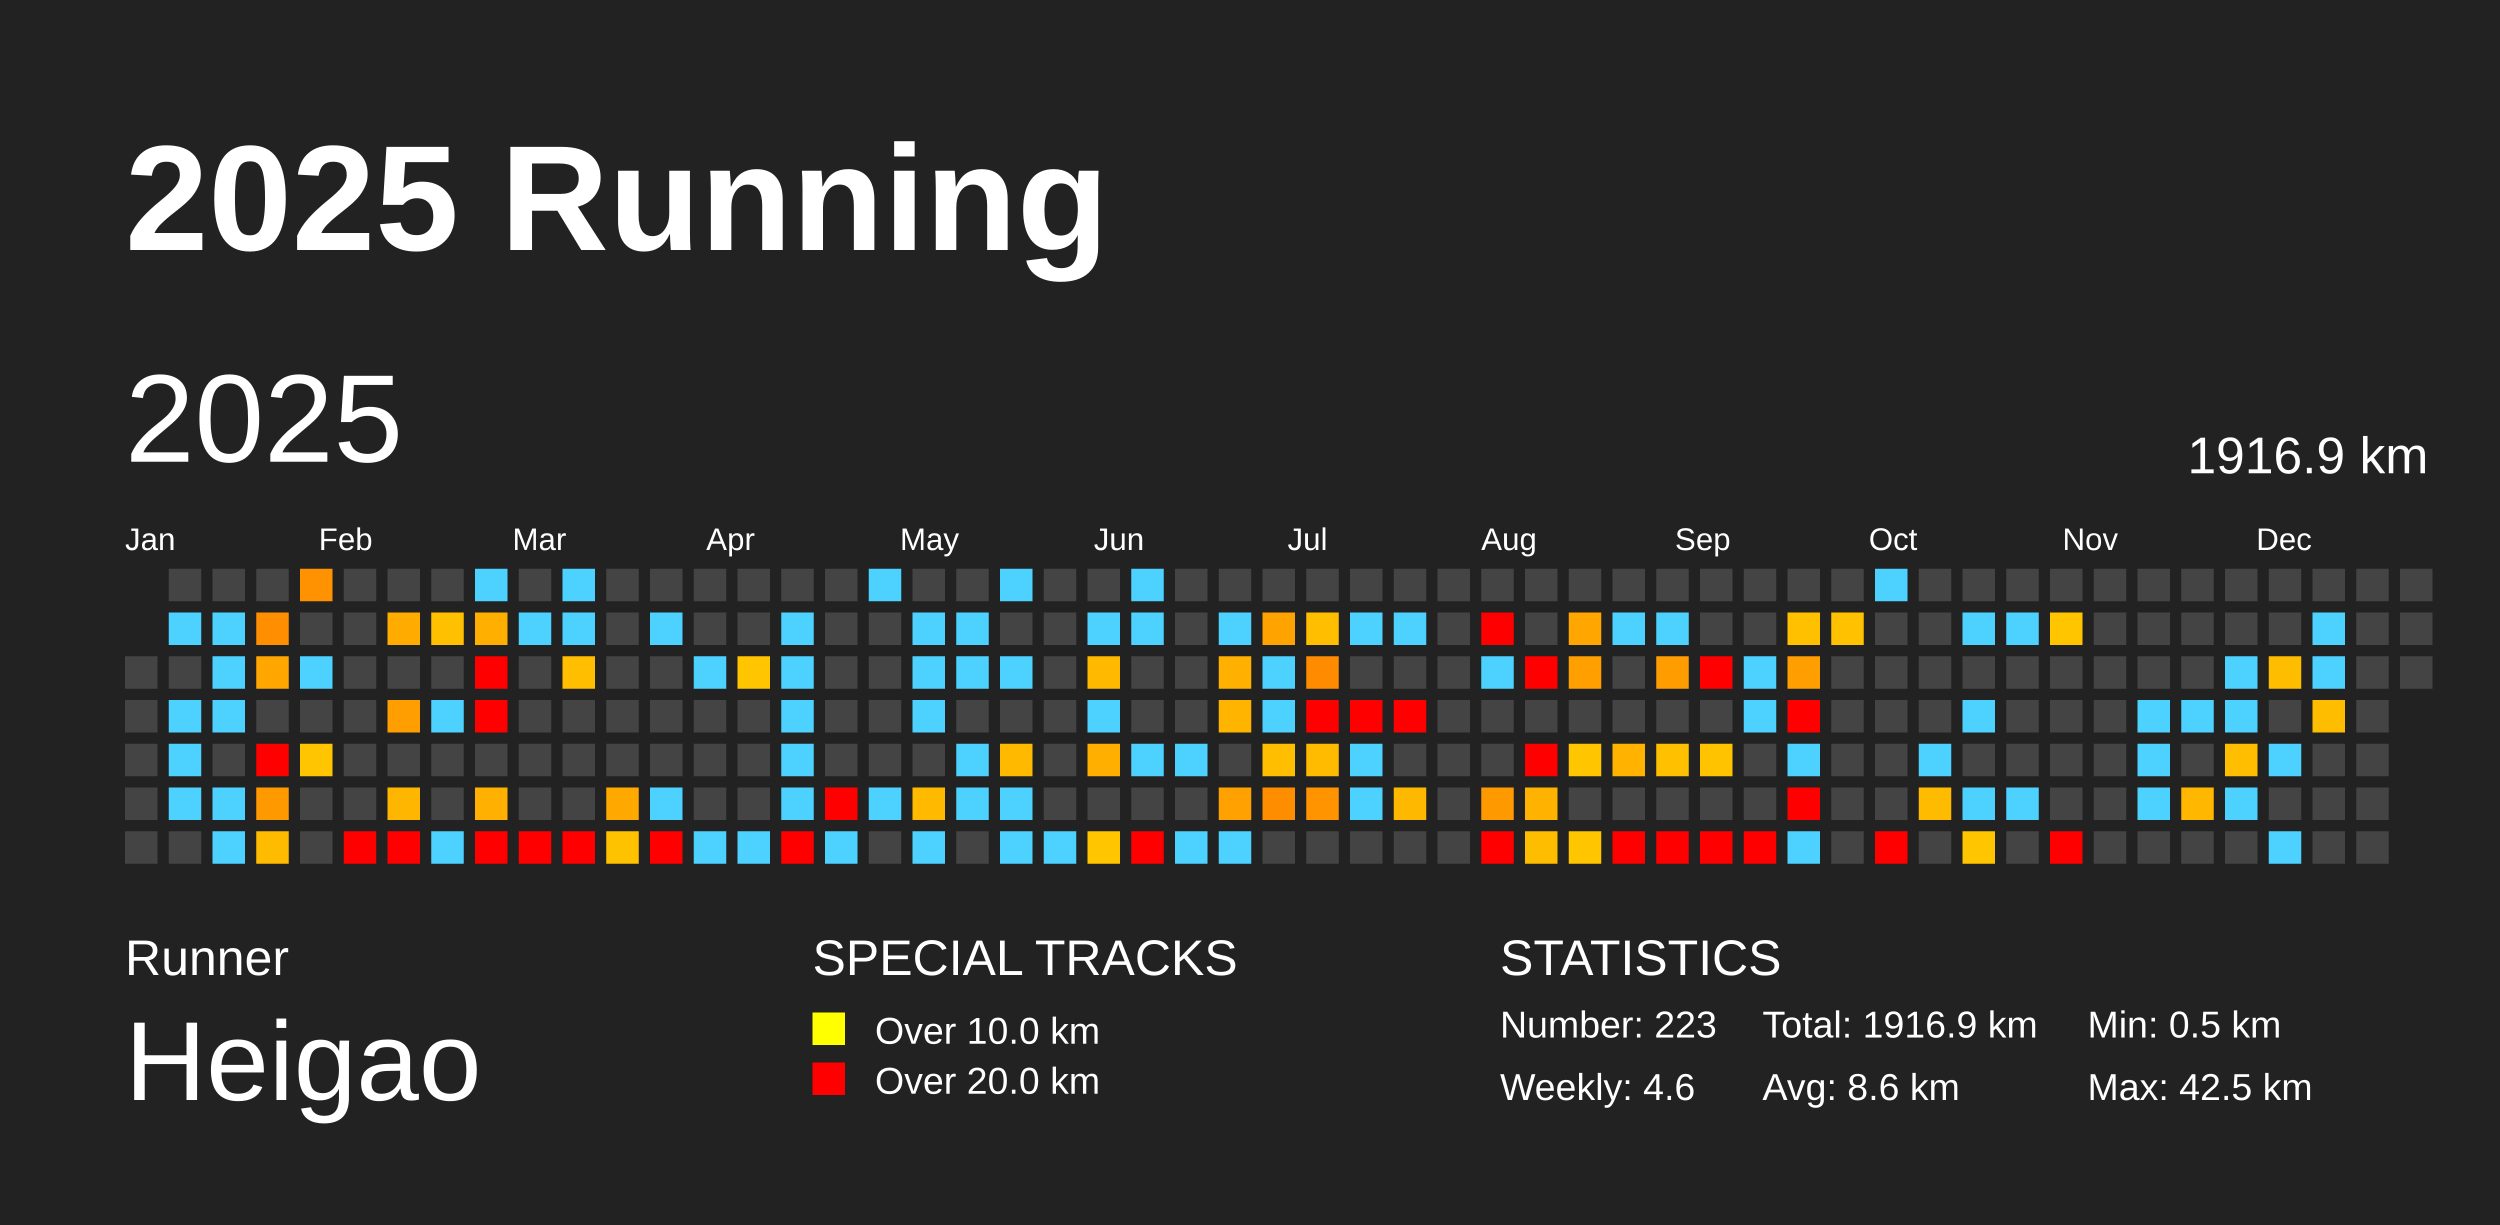
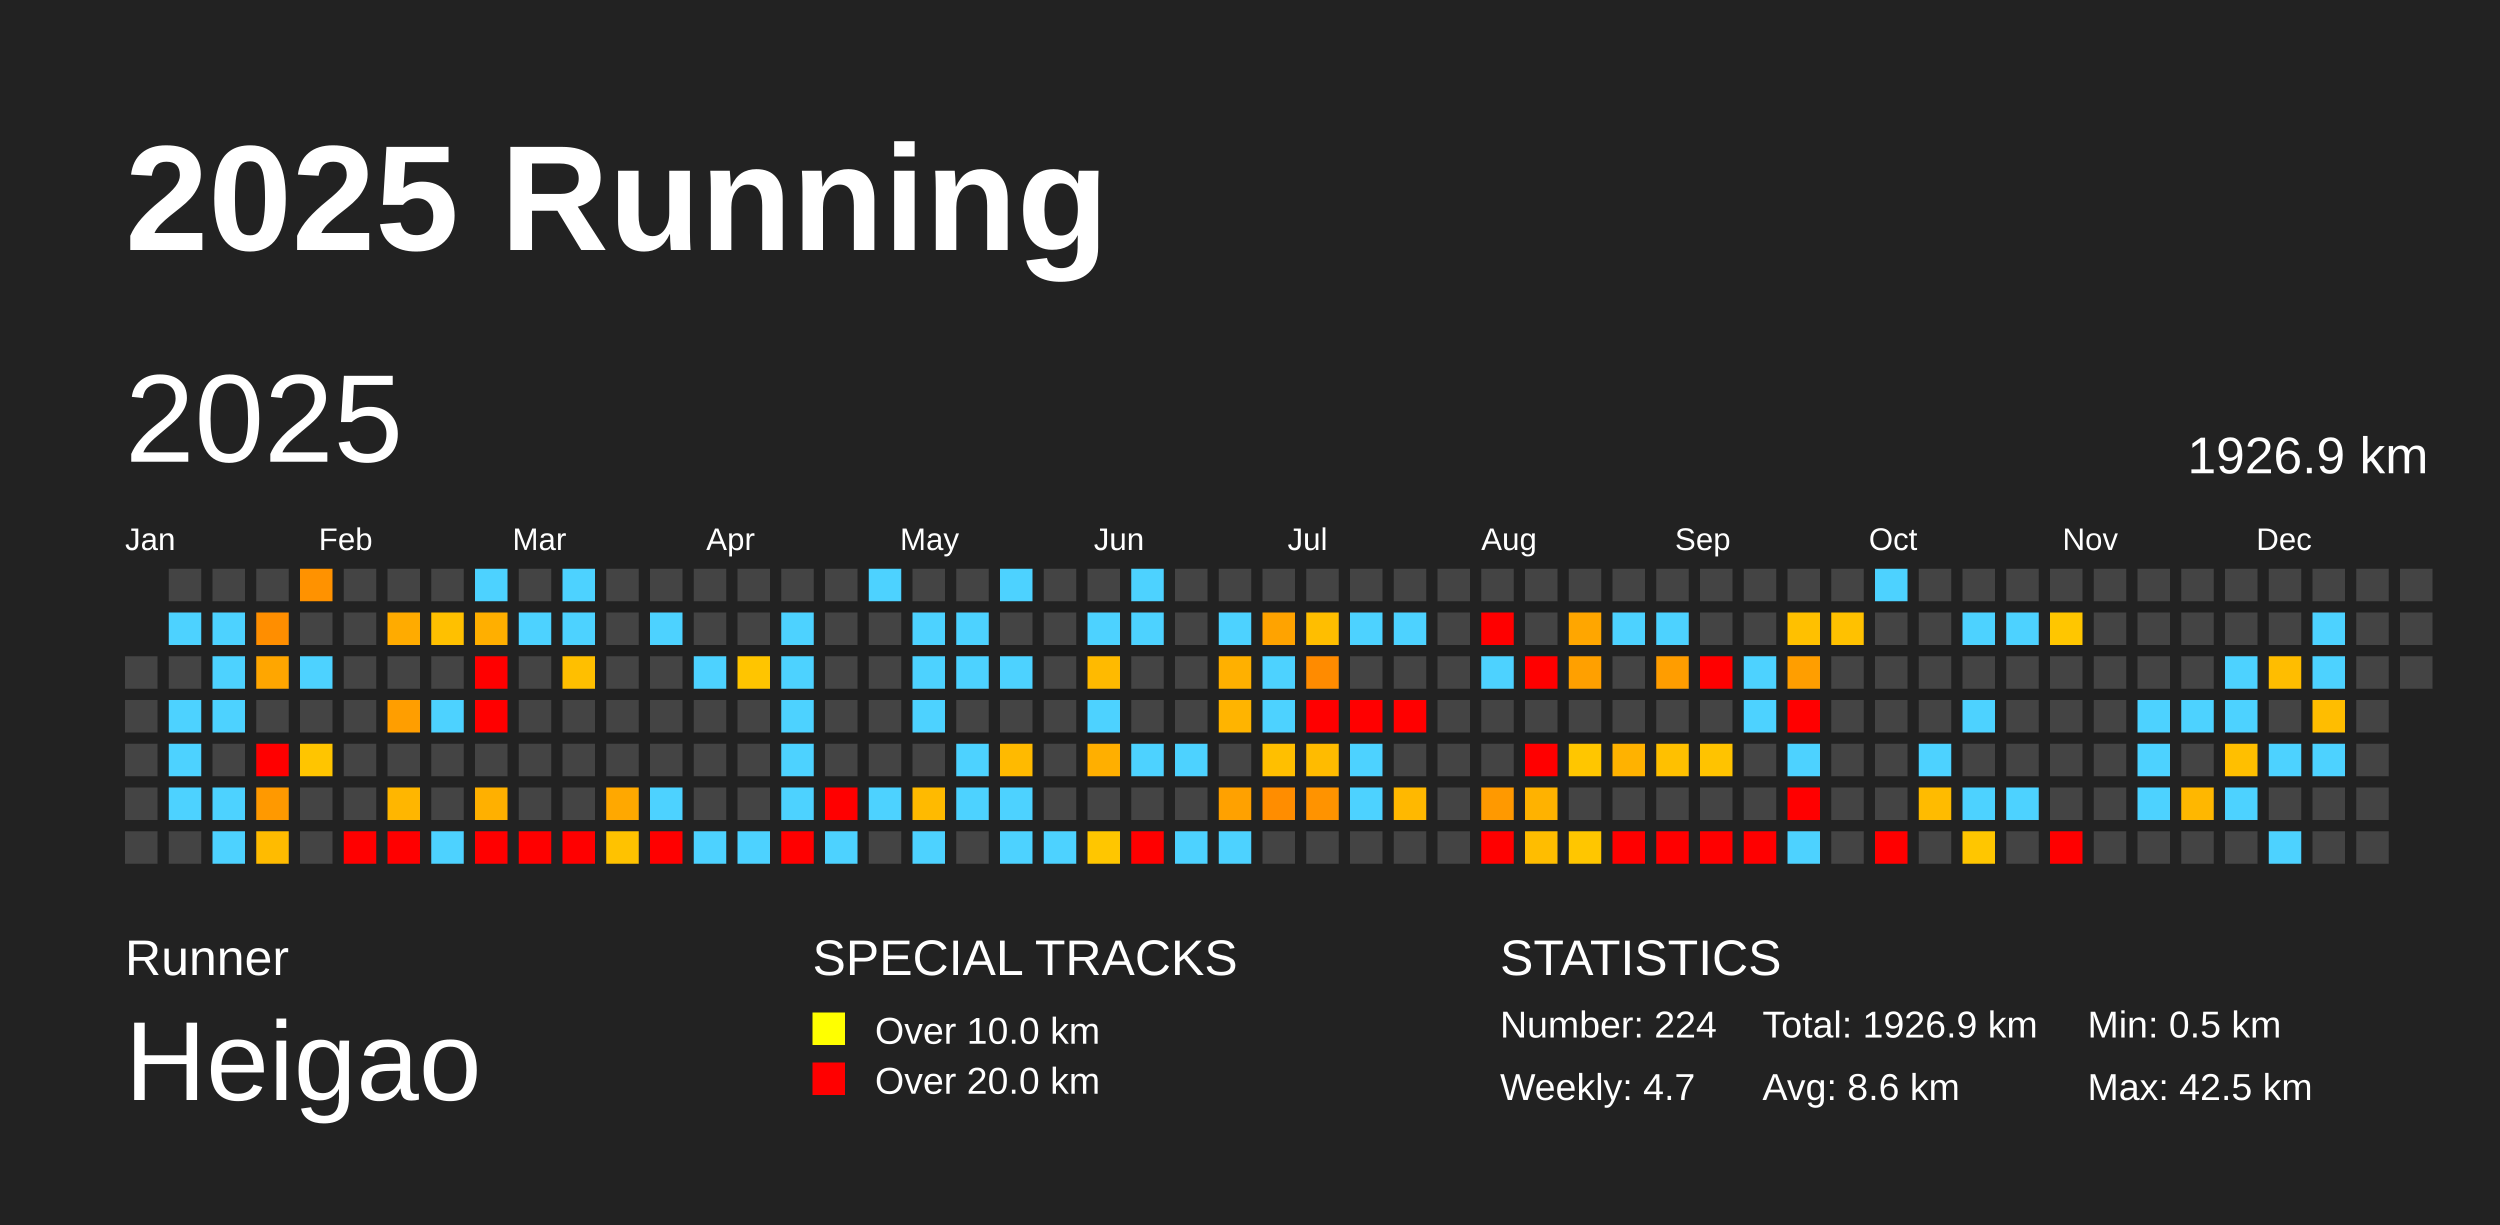
<svg xmlns="http://www.w3.org/2000/svg" baseProfile="full" height="98mm" version="1.1" viewBox="0,0,200,98" width="200mm">
  <defs />
  <rect fill="#222222" height="98" width="200" x="0" y="0" />
  <text fill="#FFFFFF" style="font-size:12px; font-family:Arial; font-weight:bold;" x="10" y="20">2025 Running</text>
  <text fill="#FFFFFF" style="font-size:4px; font-family:Arial" x="10" y="78">Runner</text>
  <text fill="#FFFFFF" style="font-size:9px; font-family:Arial" x="10" y="88">Heigao</text>
  <text fill="#FFFFFF" style="font-size:4px; font-family:Arial" x="65" y="78">SPECIAL TRACKS</text>
  <rect fill="yellow" height="2.6" width="2.6" x="65" y="81" />
  <text fill="#FFFFFF" style="font-size:3px; font-family:Arial" x="70" y="83.5">Over 10.0 km</text>
  <rect fill="red" height="2.6" width="2.6" x="65" y="85" />
  <text fill="#FFFFFF" style="font-size:3px; font-family:Arial" x="70" y="87.5">Over 20.0 km</text>
  <text fill="#FFFFFF" style="font-size:4px; font-family:Arial" x="120" y="78">STATISTICS</text>
-   <text fill="#FFFFFF" style="font-size:3px; font-family:Arial" x="120" y="83">Number: 223</text>
-   <text fill="#FFFFFF" style="font-size:3px; font-family:Arial" x="120" y="88">Weekly: 4.6</text>
-   <text fill="#FFFFFF" style="font-size:3px; font-family:Arial" x="141" y="83">Total: 1916.9 km</text>
+   <text fill="#FFFFFF" style="font-size:3px; font-family:Arial" x="120" y="83">Number: 224</text>
+   <text fill="#FFFFFF" style="font-size:3px; font-family:Arial" x="120" y="88">Weekly: 4.7</text>
+   <text fill="#FFFFFF" style="font-size:3px; font-family:Arial" x="141" y="83">Total: 1926.9 km</text>
  <text fill="#FFFFFF" style="font-size:3px; font-family:Arial" x="141" y="88">Avg: 8.6 km</text>
  <text fill="#FFFFFF" style="font-size:3px; font-family:Arial" x="167" y="83">Min: 0.5 km</text>
  <text fill="#FFFFFF" style="font-size:3px; font-family:Arial" x="167" y="88">Max: 42.5 km</text>
  <text dominant-baseline="hanging" fill="#FFFFFF" style="font-size:10.0px; font-family:Arial;" x="10" y="30">2025</text>
-   <text dominant-baseline="hanging" fill="#FFFFFF" style="font-size:4.125px; font-family:Arial;" x="175" y="35">1916.9 km</text>
+   <text dominant-baseline="hanging" fill="#FFFFFF" style="font-size:4.125px; font-family:Arial;" x="175" y="35">1926.9 km</text>
  <text fill="#FFFFFF" style="font-size:2.5px; font-family:Arial" x="10.0" y="44">Jan</text>
  <text fill="#FFFFFF" style="font-size:2.5px; font-family:Arial" x="25.5" y="44">Feb</text>
  <text fill="#FFFFFF" style="font-size:2.5px; font-family:Arial" x="41.0" y="44">Mar</text>
  <text fill="#FFFFFF" style="font-size:2.5px; font-family:Arial" x="56.5" y="44">Apr</text>
  <text fill="#FFFFFF" style="font-size:2.5px; font-family:Arial" x="72.0" y="44">May</text>
  <text fill="#FFFFFF" style="font-size:2.5px; font-family:Arial" x="87.5" y="44">Jun</text>
  <text fill="#FFFFFF" style="font-size:2.5px; font-family:Arial" x="103.0" y="44">Jul</text>
  <text fill="#FFFFFF" style="font-size:2.5px; font-family:Arial" x="118.5" y="44">Aug</text>
  <text fill="#FFFFFF" style="font-size:2.5px; font-family:Arial" x="134.0" y="44">Sep</text>
  <text fill="#FFFFFF" style="font-size:2.5px; font-family:Arial" x="149.5" y="44">Oct</text>
  <text fill="#FFFFFF" style="font-size:2.5px; font-family:Arial" x="165.0" y="44">Nov</text>
  <text fill="#FFFFFF" style="font-size:2.5px; font-family:Arial" x="180.5" y="44">Dec</text>
  <rect fill="#444444" height="2.6" width="2.6" x="10.0" y="52.5" />
  <rect fill="#444444" height="2.6" width="2.6" x="10.0" y="56.0" />
  <rect fill="#444444" height="2.6" width="2.6" x="10.0" y="59.5" />
  <rect fill="#444444" height="2.6" width="2.6" x="10.0" y="63.0" />
  <rect fill="#444444" height="2.6" width="2.6" x="10.0" y="66.5" />
  <rect fill="#444444" height="2.6" width="2.6" x="13.5" y="45.5" />
  <rect fill="#4dd2ff" height="2.6" width="2.6" x="13.5" y="49.0" />
  <rect fill="#444444" height="2.6" width="2.6" x="13.5" y="52.5" />
  <rect fill="#4dd2ff" height="2.6" width="2.6" x="13.5" y="56.0" />
  <rect fill="#4dd2ff" height="2.6" width="2.6" x="13.5" y="59.5" />
  <rect fill="#4dd2ff" height="2.6" width="2.6" x="13.5" y="63.0" />
  <rect fill="#444444" height="2.6" width="2.6" x="13.5" y="66.5" />
  <rect fill="#444444" height="2.6" width="2.6" x="17.0" y="45.5" />
  <rect fill="#4dd2ff" height="2.6" width="2.6" x="17.0" y="49.0" />
  <rect fill="#4dd2ff" height="2.6" width="2.6" x="17.0" y="52.5" />
  <rect fill="#4dd2ff" height="2.6" width="2.6" x="17.0" y="56.0" />
  <rect fill="#444444" height="2.6" width="2.6" x="17.0" y="59.5" />
  <rect fill="#4dd2ff" height="2.6" width="2.6" x="17.0" y="63.0" />
  <rect fill="#4dd2ff" height="2.6" width="2.6" x="17.0" y="66.5" />
  <rect fill="#444444" height="2.6" width="2.6" x="20.5" y="45.5" />
  <rect fill="#ff8e00" height="2.6" width="2.6" x="20.5" y="49.0" />
  <rect fill="#ffa600" height="2.6" width="2.6" x="20.5" y="52.5" />
  <rect fill="#444444" height="2.6" width="2.6" x="20.5" y="56.0" />
  <rect fill="red" height="2.6" width="2.6" x="20.5" y="59.5" />
  <rect fill="#ff9900" height="2.6" width="2.6" x="20.5" y="63.0" />
  <rect fill="#ffbb00" height="2.6" width="2.6" x="20.5" y="66.5" />
  <rect fill="#ff9200" height="2.6" width="2.6" x="24.0" y="45.5" />
  <rect fill="#444444" height="2.6" width="2.6" x="24.0" y="49.0" />
  <rect fill="#4dd2ff" height="2.6" width="2.6" x="24.0" y="52.5" />
  <rect fill="#444444" height="2.6" width="2.6" x="24.0" y="56.0" />
  <rect fill="#ffc500" height="2.6" width="2.6" x="24.0" y="59.5" />
  <rect fill="#444444" height="2.6" width="2.6" x="24.0" y="63.0" />
  <rect fill="#444444" height="2.6" width="2.6" x="24.0" y="66.5" />
  <rect fill="#444444" height="2.6" width="2.6" x="27.5" y="45.5" />
  <rect fill="#444444" height="2.6" width="2.6" x="27.5" y="49.0" />
  <rect fill="#444444" height="2.6" width="2.6" x="27.5" y="52.5" />
  <rect fill="#444444" height="2.6" width="2.6" x="27.5" y="56.0" />
  <rect fill="#444444" height="2.6" width="2.6" x="27.5" y="59.5" />
  <rect fill="#444444" height="2.6" width="2.6" x="27.5" y="63.0" />
  <rect fill="red" height="2.6" width="2.6" x="27.5" y="66.5" />
  <rect fill="#444444" height="2.6" width="2.6" x="31.0" y="45.5" />
  <rect fill="#ffab00" height="2.6" width="2.6" x="31.0" y="49.0" />
  <rect fill="#444444" height="2.6" width="2.6" x="31.0" y="52.5" />
  <rect fill="#ff9e00" height="2.6" width="2.6" x="31.0" y="56.0" />
  <rect fill="#444444" height="2.6" width="2.6" x="31.0" y="59.5" />
  <rect fill="#ffb600" height="2.6" width="2.6" x="31.0" y="63.0" />
  <rect fill="red" height="2.6" width="2.6" x="31.0" y="66.5" />
  <rect fill="#444444" height="2.6" width="2.6" x="34.5" y="45.5" />
  <rect fill="#ffc000" height="2.6" width="2.6" x="34.5" y="49.0" />
  <rect fill="#444444" height="2.6" width="2.6" x="34.5" y="52.5" />
  <rect fill="#4dd2ff" height="2.6" width="2.6" x="34.5" y="56.0" />
  <rect fill="#444444" height="2.6" width="2.6" x="34.5" y="59.5" />
  <rect fill="#444444" height="2.6" width="2.6" x="34.5" y="63.0" />
  <rect fill="#4dd2ff" height="2.6" width="2.6" x="34.5" y="66.5" />
  <rect fill="#4dd2ff" height="2.6" width="2.6" x="38.0" y="45.5" />
  <rect fill="#ffaf00" height="2.6" width="2.6" x="38.0" y="49.0" />
  <rect fill="red" height="2.6" width="2.6" x="38.0" y="52.5" />
  <rect fill="red" height="2.6" width="2.6" x="38.0" y="56.0" />
  <rect fill="#444444" height="2.6" width="2.6" x="38.0" y="59.5" />
  <rect fill="#ffb000" height="2.6" width="2.6" x="38.0" y="63.0" />
  <rect fill="red" height="2.6" width="2.6" x="38.0" y="66.5" />
  <rect fill="#444444" height="2.6" width="2.6" x="41.5" y="45.5" />
  <rect fill="#4dd2ff" height="2.6" width="2.6" x="41.5" y="49.0" />
  <rect fill="#444444" height="2.6" width="2.6" x="41.5" y="52.5" />
  <rect fill="#444444" height="2.6" width="2.6" x="41.5" y="56.0" />
  <rect fill="#444444" height="2.6" width="2.6" x="41.5" y="59.5" />
  <rect fill="#444444" height="2.6" width="2.6" x="41.5" y="63.0" />
  <rect fill="red" height="2.6" width="2.6" x="41.5" y="66.5" />
  <rect fill="#4dd2ff" height="2.6" width="2.6" x="45.0" y="45.5" />
  <rect fill="#4dd2ff" height="2.6" width="2.6" x="45.0" y="49.0" />
  <rect fill="#ffbf00" height="2.6" width="2.6" x="45.0" y="52.5" />
  <rect fill="#444444" height="2.6" width="2.6" x="45.0" y="56.0" />
  <rect fill="#444444" height="2.6" width="2.6" x="45.0" y="59.5" />
  <rect fill="#444444" height="2.6" width="2.6" x="45.0" y="63.0" />
  <rect fill="red" height="2.6" width="2.6" x="45.0" y="66.5" />
  <rect fill="#444444" height="2.6" width="2.6" x="48.5" y="45.5" />
  <rect fill="#444444" height="2.6" width="2.6" x="48.5" y="49.0" />
  <rect fill="#444444" height="2.6" width="2.6" x="48.5" y="52.5" />
  <rect fill="#444444" height="2.6" width="2.6" x="48.5" y="56.0" />
  <rect fill="#444444" height="2.6" width="2.6" x="48.5" y="59.5" />
  <rect fill="#ffa800" height="2.6" width="2.6" x="48.5" y="63.0" />
  <rect fill="#ffc200" height="2.6" width="2.6" x="48.5" y="66.5" />
  <rect fill="#444444" height="2.6" width="2.6" x="52.0" y="45.5" />
  <rect fill="#4dd2ff" height="2.6" width="2.6" x="52.0" y="49.0" />
  <rect fill="#444444" height="2.6" width="2.6" x="52.0" y="52.5" />
  <rect fill="#444444" height="2.6" width="2.6" x="52.0" y="56.0" />
  <rect fill="#444444" height="2.6" width="2.6" x="52.0" y="59.5" />
  <rect fill="#4dd2ff" height="2.6" width="2.6" x="52.0" y="63.0" />
  <rect fill="red" height="2.6" width="2.6" x="52.0" y="66.5" />
  <rect fill="#444444" height="2.6" width="2.6" x="55.5" y="45.5" />
  <rect fill="#444444" height="2.6" width="2.6" x="55.5" y="49.0" />
  <rect fill="#4dd2ff" height="2.6" width="2.6" x="55.5" y="52.5" />
  <rect fill="#444444" height="2.6" width="2.6" x="55.5" y="56.0" />
  <rect fill="#444444" height="2.6" width="2.6" x="55.5" y="59.5" />
  <rect fill="#444444" height="2.6" width="2.6" x="55.5" y="63.0" />
  <rect fill="#4dd2ff" height="2.6" width="2.6" x="55.5" y="66.5" />
  <rect fill="#444444" height="2.6" width="2.6" x="59.0" y="45.5" />
  <rect fill="#444444" height="2.6" width="2.6" x="59.0" y="49.0" />
  <rect fill="#ffc500" height="2.6" width="2.6" x="59.0" y="52.5" />
  <rect fill="#444444" height="2.6" width="2.6" x="59.0" y="56.0" />
  <rect fill="#444444" height="2.6" width="2.6" x="59.0" y="59.5" />
  <rect fill="#444444" height="2.6" width="2.6" x="59.0" y="63.0" />
  <rect fill="#4dd2ff" height="2.6" width="2.6" x="59.0" y="66.5" />
  <rect fill="#444444" height="2.6" width="2.6" x="62.5" y="45.5" />
  <rect fill="#4dd2ff" height="2.6" width="2.6" x="62.5" y="49.0" />
  <rect fill="#4dd2ff" height="2.6" width="2.6" x="62.5" y="52.5" />
  <rect fill="#4dd2ff" height="2.6" width="2.6" x="62.5" y="56.0" />
  <rect fill="#4dd2ff" height="2.6" width="2.6" x="62.5" y="59.5" />
  <rect fill="#4dd2ff" height="2.6" width="2.6" x="62.5" y="63.0" />
  <rect fill="red" height="2.6" width="2.6" x="62.5" y="66.5" />
  <rect fill="#444444" height="2.6" width="2.6" x="66.0" y="45.5" />
  <rect fill="#444444" height="2.6" width="2.6" x="66.0" y="49.0" />
  <rect fill="#444444" height="2.6" width="2.6" x="66.0" y="52.5" />
  <rect fill="#444444" height="2.6" width="2.6" x="66.0" y="56.0" />
  <rect fill="#444444" height="2.6" width="2.6" x="66.0" y="59.5" />
  <rect fill="red" height="2.6" width="2.6" x="66.0" y="63.0" />
  <rect fill="#4dd2ff" height="2.6" width="2.6" x="66.0" y="66.5" />
  <rect fill="#4dd2ff" height="2.6" width="2.6" x="69.5" y="45.5" />
  <rect fill="#444444" height="2.6" width="2.6" x="69.5" y="49.0" />
  <rect fill="#444444" height="2.6" width="2.6" x="69.5" y="52.5" />
  <rect fill="#444444" height="2.6" width="2.6" x="69.5" y="56.0" />
  <rect fill="#444444" height="2.6" width="2.6" x="69.5" y="59.5" />
  <rect fill="#4dd2ff" height="2.6" width="2.6" x="69.5" y="63.0" />
  <rect fill="#444444" height="2.6" width="2.6" x="69.5" y="66.5" />
  <rect fill="#444444" height="2.6" width="2.6" x="73.0" y="45.5" />
  <rect fill="#4dd2ff" height="2.6" width="2.6" x="73.0" y="49.0" />
  <rect fill="#4dd2ff" height="2.6" width="2.6" x="73.0" y="52.5" />
  <rect fill="#4dd2ff" height="2.6" width="2.6" x="73.0" y="56.0" />
  <rect fill="#444444" height="2.6" width="2.6" x="73.0" y="59.5" />
  <rect fill="#ffba00" height="2.6" width="2.6" x="73.0" y="63.0" />
  <rect fill="#4dd2ff" height="2.6" width="2.6" x="73.0" y="66.5" />
  <rect fill="#444444" height="2.6" width="2.6" x="76.5" y="45.5" />
  <rect fill="#4dd2ff" height="2.6" width="2.6" x="76.5" y="49.0" />
  <rect fill="#4dd2ff" height="2.6" width="2.6" x="76.5" y="52.5" />
  <rect fill="#444444" height="2.6" width="2.6" x="76.5" y="56.0" />
  <rect fill="#4dd2ff" height="2.6" width="2.6" x="76.5" y="59.5" />
  <rect fill="#4dd2ff" height="2.6" width="2.6" x="76.5" y="63.0" />
  <rect fill="#444444" height="2.6" width="2.6" x="76.5" y="66.5" />
  <rect fill="#4dd2ff" height="2.6" width="2.6" x="80.0" y="45.5" />
  <rect fill="#444444" height="2.6" width="2.6" x="80.0" y="49.0" />
  <rect fill="#4dd2ff" height="2.6" width="2.6" x="80.0" y="52.5" />
  <rect fill="#444444" height="2.6" width="2.6" x="80.0" y="56.0" />
  <rect fill="#ffba00" height="2.6" width="2.6" x="80.0" y="59.5" />
  <rect fill="#4dd2ff" height="2.6" width="2.6" x="80.0" y="63.0" />
  <rect fill="#4dd2ff" height="2.6" width="2.6" x="80.0" y="66.5" />
  <rect fill="#444444" height="2.6" width="2.6" x="83.5" y="45.5" />
  <rect fill="#444444" height="2.6" width="2.6" x="83.5" y="49.0" />
  <rect fill="#444444" height="2.6" width="2.6" x="83.5" y="52.5" />
  <rect fill="#444444" height="2.6" width="2.6" x="83.5" y="56.0" />
  <rect fill="#444444" height="2.6" width="2.6" x="83.5" y="59.5" />
  <rect fill="#444444" height="2.6" width="2.6" x="83.5" y="63.0" />
  <rect fill="#4dd2ff" height="2.6" width="2.6" x="83.5" y="66.5" />
  <rect fill="#444444" height="2.6" width="2.6" x="87.0" y="45.5" />
  <rect fill="#4dd2ff" height="2.6" width="2.6" x="87.0" y="49.0" />
  <rect fill="#ffba00" height="2.6" width="2.6" x="87.0" y="52.5" />
  <rect fill="#4dd2ff" height="2.6" width="2.6" x="87.0" y="56.0" />
  <rect fill="#ffaf00" height="2.6" width="2.6" x="87.0" y="59.5" />
  <rect fill="#444444" height="2.6" width="2.6" x="87.0" y="63.0" />
  <rect fill="#ffc600" height="2.6" width="2.6" x="87.0" y="66.5" />
  <rect fill="#4dd2ff" height="2.6" width="2.6" x="90.5" y="45.5" />
  <rect fill="#4dd2ff" height="2.6" width="2.6" x="90.5" y="49.0" />
  <rect fill="#444444" height="2.6" width="2.6" x="90.5" y="52.5" />
  <rect fill="#444444" height="2.6" width="2.6" x="90.5" y="56.0" />
  <rect fill="#4dd2ff" height="2.6" width="2.6" x="90.5" y="59.5" />
  <rect fill="#444444" height="2.6" width="2.6" x="90.5" y="63.0" />
  <rect fill="red" height="2.6" width="2.6" x="90.5" y="66.5" />
  <rect fill="#444444" height="2.6" width="2.6" x="94.0" y="45.5" />
  <rect fill="#444444" height="2.6" width="2.6" x="94.0" y="49.0" />
  <rect fill="#444444" height="2.6" width="2.6" x="94.0" y="52.5" />
  <rect fill="#444444" height="2.6" width="2.6" x="94.0" y="56.0" />
  <rect fill="#4dd2ff" height="2.6" width="2.6" x="94.0" y="59.5" />
  <rect fill="#444444" height="2.6" width="2.6" x="94.0" y="63.0" />
  <rect fill="#4dd2ff" height="2.6" width="2.6" x="94.0" y="66.5" />
  <rect fill="#444444" height="2.6" width="2.6" x="97.5" y="45.5" />
  <rect fill="#4dd2ff" height="2.6" width="2.6" x="97.5" y="49.0" />
  <rect fill="#ffb000" height="2.6" width="2.6" x="97.5" y="52.5" />
  <rect fill="#ffb400" height="2.6" width="2.6" x="97.5" y="56.0" />
  <rect fill="#444444" height="2.6" width="2.6" x="97.5" y="59.5" />
  <rect fill="#ffa100" height="2.6" width="2.6" x="97.5" y="63.0" />
  <rect fill="#4dd2ff" height="2.6" width="2.6" x="97.5" y="66.5" />
  <rect fill="#444444" height="2.6" width="2.6" x="101.0" y="45.5" />
  <rect fill="#ffa300" height="2.6" width="2.6" x="101.0" y="49.0" />
  <rect fill="#4dd2ff" height="2.6" width="2.6" x="101.0" y="52.5" />
  <rect fill="#4dd2ff" height="2.6" width="2.6" x="101.0" y="56.0" />
  <rect fill="#ffbf00" height="2.6" width="2.6" x="101.0" y="59.5" />
  <rect fill="#ff8d00" height="2.6" width="2.6" x="101.0" y="63.0" />
  <rect fill="#444444" height="2.6" width="2.6" x="101.0" y="66.5" />
  <rect fill="#444444" height="2.6" width="2.6" x="104.5" y="45.5" />
  <rect fill="#ffbe00" height="2.6" width="2.6" x="104.5" y="49.0" />
  <rect fill="#ff8b00" height="2.6" width="2.6" x="104.5" y="52.5" />
  <rect fill="red" height="2.6" width="2.6" x="104.5" y="56.0" />
  <rect fill="#ffbb00" height="2.6" width="2.6" x="104.5" y="59.5" />
  <rect fill="#ff9300" height="2.6" width="2.6" x="104.5" y="63.0" />
  <rect fill="#444444" height="2.6" width="2.6" x="104.5" y="66.5" />
  <rect fill="#444444" height="2.6" width="2.6" x="108.0" y="45.5" />
  <rect fill="#4dd2ff" height="2.6" width="2.6" x="108.0" y="49.0" />
  <rect fill="#444444" height="2.6" width="2.6" x="108.0" y="52.5" />
  <rect fill="red" height="2.6" width="2.6" x="108.0" y="56.0" />
  <rect fill="#4dd2ff" height="2.6" width="2.6" x="108.0" y="59.5" />
  <rect fill="#4dd2ff" height="2.6" width="2.6" x="108.0" y="63.0" />
  <rect fill="#444444" height="2.6" width="2.6" x="108.0" y="66.5" />
  <rect fill="#444444" height="2.6" width="2.6" x="111.5" y="45.5" />
  <rect fill="#4dd2ff" height="2.6" width="2.6" x="111.5" y="49.0" />
  <rect fill="#444444" height="2.6" width="2.6" x="111.5" y="52.5" />
  <rect fill="red" height="2.6" width="2.6" x="111.5" y="56.0" />
  <rect fill="#444444" height="2.6" width="2.6" x="111.5" y="59.5" />
  <rect fill="#ffb800" height="2.6" width="2.6" x="111.5" y="63.0" />
  <rect fill="#444444" height="2.6" width="2.6" x="111.5" y="66.5" />
  <rect fill="#444444" height="2.6" width="2.6" x="115.0" y="45.5" />
  <rect fill="#444444" height="2.6" width="2.6" x="115.0" y="49.0" />
  <rect fill="#444444" height="2.6" width="2.6" x="115.0" y="52.5" />
  <rect fill="#444444" height="2.6" width="2.6" x="115.0" y="56.0" />
  <rect fill="#444444" height="2.6" width="2.6" x="115.0" y="59.5" />
  <rect fill="#444444" height="2.6" width="2.6" x="115.0" y="63.0" />
  <rect fill="#444444" height="2.6" width="2.6" x="115.0" y="66.5" />
  <rect fill="#444444" height="2.6" width="2.6" x="118.5" y="45.5" />
  <rect fill="red" height="2.6" width="2.6" x="118.5" y="49.0" />
  <rect fill="#4dd2ff" height="2.6" width="2.6" x="118.5" y="52.5" />
  <rect fill="#444444" height="2.6" width="2.6" x="118.5" y="56.0" />
  <rect fill="#444444" height="2.6" width="2.6" x="118.5" y="59.5" />
  <rect fill="#ff9900" height="2.6" width="2.6" x="118.5" y="63.0" />
  <rect fill="red" height="2.6" width="2.6" x="118.5" y="66.5" />
  <rect fill="#444444" height="2.6" width="2.6" x="122.0" y="45.5" />
  <rect fill="#444444" height="2.6" width="2.6" x="122.0" y="49.0" />
  <rect fill="red" height="2.6" width="2.6" x="122.0" y="52.5" />
  <rect fill="#444444" height="2.6" width="2.6" x="122.0" y="56.0" />
  <rect fill="red" height="2.6" width="2.6" x="122.0" y="59.5" />
  <rect fill="#ffb200" height="2.6" width="2.6" x="122.0" y="63.0" />
  <rect fill="#ffbd00" height="2.6" width="2.6" x="122.0" y="66.5" />
  <rect fill="#444444" height="2.6" width="2.6" x="125.5" y="45.5" />
  <rect fill="#ffa600" height="2.6" width="2.6" x="125.5" y="49.0" />
  <rect fill="#ffa000" height="2.6" width="2.6" x="125.5" y="52.5" />
  <rect fill="#444444" height="2.6" width="2.6" x="125.5" y="56.0" />
  <rect fill="#ffc600" height="2.6" width="2.6" x="125.5" y="59.5" />
  <rect fill="#444444" height="2.6" width="2.6" x="125.5" y="63.0" />
  <rect fill="#ffc600" height="2.6" width="2.6" x="125.5" y="66.5" />
  <rect fill="#444444" height="2.6" width="2.6" x="129.0" y="45.5" />
  <rect fill="#4dd2ff" height="2.6" width="2.6" x="129.0" y="49.0" />
  <rect fill="#444444" height="2.6" width="2.6" x="129.0" y="52.5" />
  <rect fill="#444444" height="2.6" width="2.6" x="129.0" y="56.0" />
  <rect fill="#ffb200" height="2.6" width="2.6" x="129.0" y="59.5" />
  <rect fill="#444444" height="2.6" width="2.6" x="129.0" y="63.0" />
  <rect fill="red" height="2.6" width="2.6" x="129.0" y="66.5" />
  <rect fill="#444444" height="2.6" width="2.6" x="132.5" y="45.5" />
  <rect fill="#4dd2ff" height="2.6" width="2.6" x="132.5" y="49.0" />
  <rect fill="#ff9d00" height="2.6" width="2.6" x="132.5" y="52.5" />
  <rect fill="#444444" height="2.6" width="2.6" x="132.5" y="56.0" />
  <rect fill="#ffc000" height="2.6" width="2.6" x="132.5" y="59.5" />
  <rect fill="#444444" height="2.6" width="2.6" x="132.5" y="63.0" />
  <rect fill="red" height="2.6" width="2.6" x="132.5" y="66.5" />
  <rect fill="#444444" height="2.6" width="2.6" x="136.0" y="45.5" />
  <rect fill="#444444" height="2.6" width="2.6" x="136.0" y="49.0" />
  <rect fill="red" height="2.6" width="2.6" x="136.0" y="52.5" />
  <rect fill="#444444" height="2.6" width="2.6" x="136.0" y="56.0" />
  <rect fill="#ffc300" height="2.6" width="2.6" x="136.0" y="59.5" />
  <rect fill="#444444" height="2.6" width="2.6" x="136.0" y="63.0" />
  <rect fill="red" height="2.6" width="2.6" x="136.0" y="66.5" />
  <rect fill="#444444" height="2.6" width="2.6" x="139.5" y="45.5" />
  <rect fill="#444444" height="2.6" width="2.6" x="139.5" y="49.0" />
  <rect fill="#4dd2ff" height="2.6" width="2.6" x="139.5" y="52.5" />
  <rect fill="#4dd2ff" height="2.6" width="2.6" x="139.5" y="56.0" />
  <rect fill="#444444" height="2.6" width="2.6" x="139.5" y="59.5" />
  <rect fill="#444444" height="2.6" width="2.6" x="139.5" y="63.0" />
  <rect fill="red" height="2.6" width="2.6" x="139.5" y="66.5" />
  <rect fill="#444444" height="2.6" width="2.6" x="143.0" y="45.5" />
  <rect fill="#ffc000" height="2.6" width="2.6" x="143.0" y="49.0" />
  <rect fill="#ff9e00" height="2.6" width="2.6" x="143.0" y="52.5" />
  <rect fill="red" height="2.6" width="2.6" x="143.0" y="56.0" />
  <rect fill="#4dd2ff" height="2.6" width="2.6" x="143.0" y="59.5" />
  <rect fill="red" height="2.6" width="2.6" x="143.0" y="63.0" />
  <rect fill="#4dd2ff" height="2.6" width="2.6" x="143.0" y="66.5" />
  <rect fill="#444444" height="2.6" width="2.6" x="146.5" y="45.5" />
  <rect fill="#ffc100" height="2.6" width="2.6" x="146.5" y="49.0" />
  <rect fill="#444444" height="2.6" width="2.6" x="146.5" y="52.5" />
  <rect fill="#444444" height="2.6" width="2.6" x="146.5" y="56.0" />
  <rect fill="#444444" height="2.6" width="2.6" x="146.5" y="59.5" />
  <rect fill="#444444" height="2.6" width="2.6" x="146.5" y="63.0" />
  <rect fill="#444444" height="2.6" width="2.6" x="146.5" y="66.5" />
  <rect fill="#4dd2ff" height="2.6" width="2.6" x="150.0" y="45.5" />
  <rect fill="#444444" height="2.6" width="2.6" x="150.0" y="49.0" />
  <rect fill="#444444" height="2.6" width="2.6" x="150.0" y="52.5" />
  <rect fill="#444444" height="2.6" width="2.6" x="150.0" y="56.0" />
  <rect fill="#444444" height="2.6" width="2.6" x="150.0" y="59.5" />
  <rect fill="#444444" height="2.6" width="2.6" x="150.0" y="63.0" />
  <rect fill="red" height="2.6" width="2.6" x="150.0" y="66.5" />
  <rect fill="#444444" height="2.6" width="2.6" x="153.5" y="45.5" />
  <rect fill="#444444" height="2.6" width="2.6" x="153.5" y="49.0" />
  <rect fill="#444444" height="2.6" width="2.6" x="153.5" y="52.5" />
  <rect fill="#444444" height="2.6" width="2.6" x="153.5" y="56.0" />
  <rect fill="#4dd2ff" height="2.6" width="2.6" x="153.5" y="59.5" />
  <rect fill="#ffbb00" height="2.6" width="2.6" x="153.5" y="63.0" />
  <rect fill="#444444" height="2.6" width="2.6" x="153.5" y="66.5" />
  <rect fill="#444444" height="2.6" width="2.6" x="157.0" y="45.5" />
  <rect fill="#4dd2ff" height="2.6" width="2.6" x="157.0" y="49.0" />
  <rect fill="#444444" height="2.6" width="2.6" x="157.0" y="52.5" />
  <rect fill="#4dd2ff" height="2.6" width="2.6" x="157.0" y="56.0" />
  <rect fill="#444444" height="2.6" width="2.6" x="157.0" y="59.5" />
  <rect fill="#4dd2ff" height="2.6" width="2.6" x="157.0" y="63.0" />
  <rect fill="#ffc600" height="2.6" width="2.6" x="157.0" y="66.5" />
  <rect fill="#444444" height="2.6" width="2.6" x="160.5" y="45.5" />
  <rect fill="#4dd2ff" height="2.6" width="2.6" x="160.5" y="49.0" />
  <rect fill="#444444" height="2.6" width="2.6" x="160.5" y="52.5" />
  <rect fill="#444444" height="2.6" width="2.6" x="160.5" y="56.0" />
  <rect fill="#444444" height="2.6" width="2.6" x="160.5" y="59.5" />
  <rect fill="#4dd2ff" height="2.6" width="2.6" x="160.5" y="63.0" />
  <rect fill="#444444" height="2.6" width="2.6" x="160.5" y="66.5" />
  <rect fill="#444444" height="2.6" width="2.6" x="164.0" y="45.5" />
  <rect fill="#ffc600" height="2.6" width="2.6" x="164.0" y="49.0" />
  <rect fill="#444444" height="2.6" width="2.6" x="164.0" y="52.5" />
  <rect fill="#444444" height="2.6" width="2.6" x="164.0" y="56.0" />
  <rect fill="#444444" height="2.6" width="2.6" x="164.0" y="59.5" />
  <rect fill="#444444" height="2.6" width="2.6" x="164.0" y="63.0" />
  <rect fill="red" height="2.6" width="2.6" x="164.0" y="66.5" />
  <rect fill="#444444" height="2.6" width="2.6" x="167.5" y="45.5" />
  <rect fill="#444444" height="2.6" width="2.6" x="167.5" y="49.0" />
  <rect fill="#444444" height="2.6" width="2.6" x="167.5" y="52.5" />
  <rect fill="#444444" height="2.6" width="2.6" x="167.5" y="56.0" />
  <rect fill="#444444" height="2.6" width="2.6" x="167.5" y="59.5" />
  <rect fill="#444444" height="2.6" width="2.6" x="167.5" y="63.0" />
  <rect fill="#444444" height="2.6" width="2.6" x="167.5" y="66.5" />
  <rect fill="#444444" height="2.6" width="2.6" x="171.0" y="45.5" />
  <rect fill="#444444" height="2.6" width="2.6" x="171.0" y="49.0" />
  <rect fill="#444444" height="2.6" width="2.6" x="171.0" y="52.5" />
  <rect fill="#4dd2ff" height="2.6" width="2.6" x="171.0" y="56.0" />
  <rect fill="#4dd2ff" height="2.6" width="2.6" x="171.0" y="59.5" />
  <rect fill="#4dd2ff" height="2.6" width="2.6" x="171.0" y="63.0" />
  <rect fill="#444444" height="2.6" width="2.6" x="171.0" y="66.5" />
  <rect fill="#444444" height="2.6" width="2.6" x="174.5" y="45.5" />
  <rect fill="#444444" height="2.6" width="2.6" x="174.5" y="49.0" />
  <rect fill="#444444" height="2.6" width="2.6" x="174.5" y="52.5" />
  <rect fill="#4dd2ff" height="2.6" width="2.6" x="174.5" y="56.0" />
  <rect fill="#444444" height="2.6" width="2.6" x="174.5" y="59.5" />
  <rect fill="#ffb700" height="2.6" width="2.6" x="174.5" y="63.0" />
  <rect fill="#444444" height="2.6" width="2.6" x="174.5" y="66.5" />
  <rect fill="#444444" height="2.6" width="2.6" x="178.0" y="45.5" />
  <rect fill="#444444" height="2.6" width="2.6" x="178.0" y="49.0" />
  <rect fill="#4dd2ff" height="2.6" width="2.6" x="178.0" y="52.5" />
  <rect fill="#4dd2ff" height="2.6" width="2.6" x="178.0" y="56.0" />
  <rect fill="#ffbf00" height="2.6" width="2.6" x="178.0" y="59.5" />
  <rect fill="#4dd2ff" height="2.6" width="2.6" x="178.0" y="63.0" />
  <rect fill="#444444" height="2.6" width="2.6" x="178.0" y="66.5" />
  <rect fill="#444444" height="2.6" width="2.6" x="181.5" y="45.5" />
  <rect fill="#444444" height="2.6" width="2.6" x="181.5" y="49.0" />
  <rect fill="#ffbd00" height="2.6" width="2.6" x="181.5" y="52.5" />
  <rect fill="#444444" height="2.6" width="2.6" x="181.5" y="56.0" />
  <rect fill="#4dd2ff" height="2.6" width="2.6" x="181.5" y="59.5" />
  <rect fill="#444444" height="2.6" width="2.6" x="181.5" y="63.0" />
  <rect fill="#4dd2ff" height="2.6" width="2.6" x="181.5" y="66.5" />
  <rect fill="#444444" height="2.6" width="2.6" x="185.0" y="45.5" />
  <rect fill="#4dd2ff" height="2.6" width="2.6" x="185.0" y="49.0" />
  <rect fill="#4dd2ff" height="2.6" width="2.6" x="185.0" y="52.5" />
  <rect fill="#ffbd00" height="2.6" width="2.6" x="185.0" y="56.0" />
-   <rect fill="#444444" height="2.6" width="2.6" x="185.0" y="59.5" />
+   <rect fill="#4dd2ff" height="2.6" width="2.6" x="185.0" y="59.5" />
  <rect fill="#444444" height="2.6" width="2.6" x="185.0" y="63.0" />
  <rect fill="#444444" height="2.6" width="2.6" x="185.0" y="66.5" />
  <rect fill="#444444" height="2.6" width="2.6" x="188.5" y="45.5" />
  <rect fill="#444444" height="2.6" width="2.6" x="188.5" y="49.0" />
  <rect fill="#444444" height="2.6" width="2.6" x="188.5" y="52.5" />
  <rect fill="#444444" height="2.6" width="2.6" x="188.5" y="56.0" />
  <rect fill="#444444" height="2.6" width="2.6" x="188.5" y="59.5" />
  <rect fill="#444444" height="2.6" width="2.6" x="188.5" y="63.0" />
  <rect fill="#444444" height="2.6" width="2.6" x="188.5" y="66.5" />
  <rect fill="#444444" height="2.6" width="2.6" x="192.0" y="45.5" />
  <rect fill="#444444" height="2.6" width="2.6" x="192.0" y="49.0" />
  <rect fill="#444444" height="2.6" width="2.6" x="192.0" y="52.5" />
</svg>
